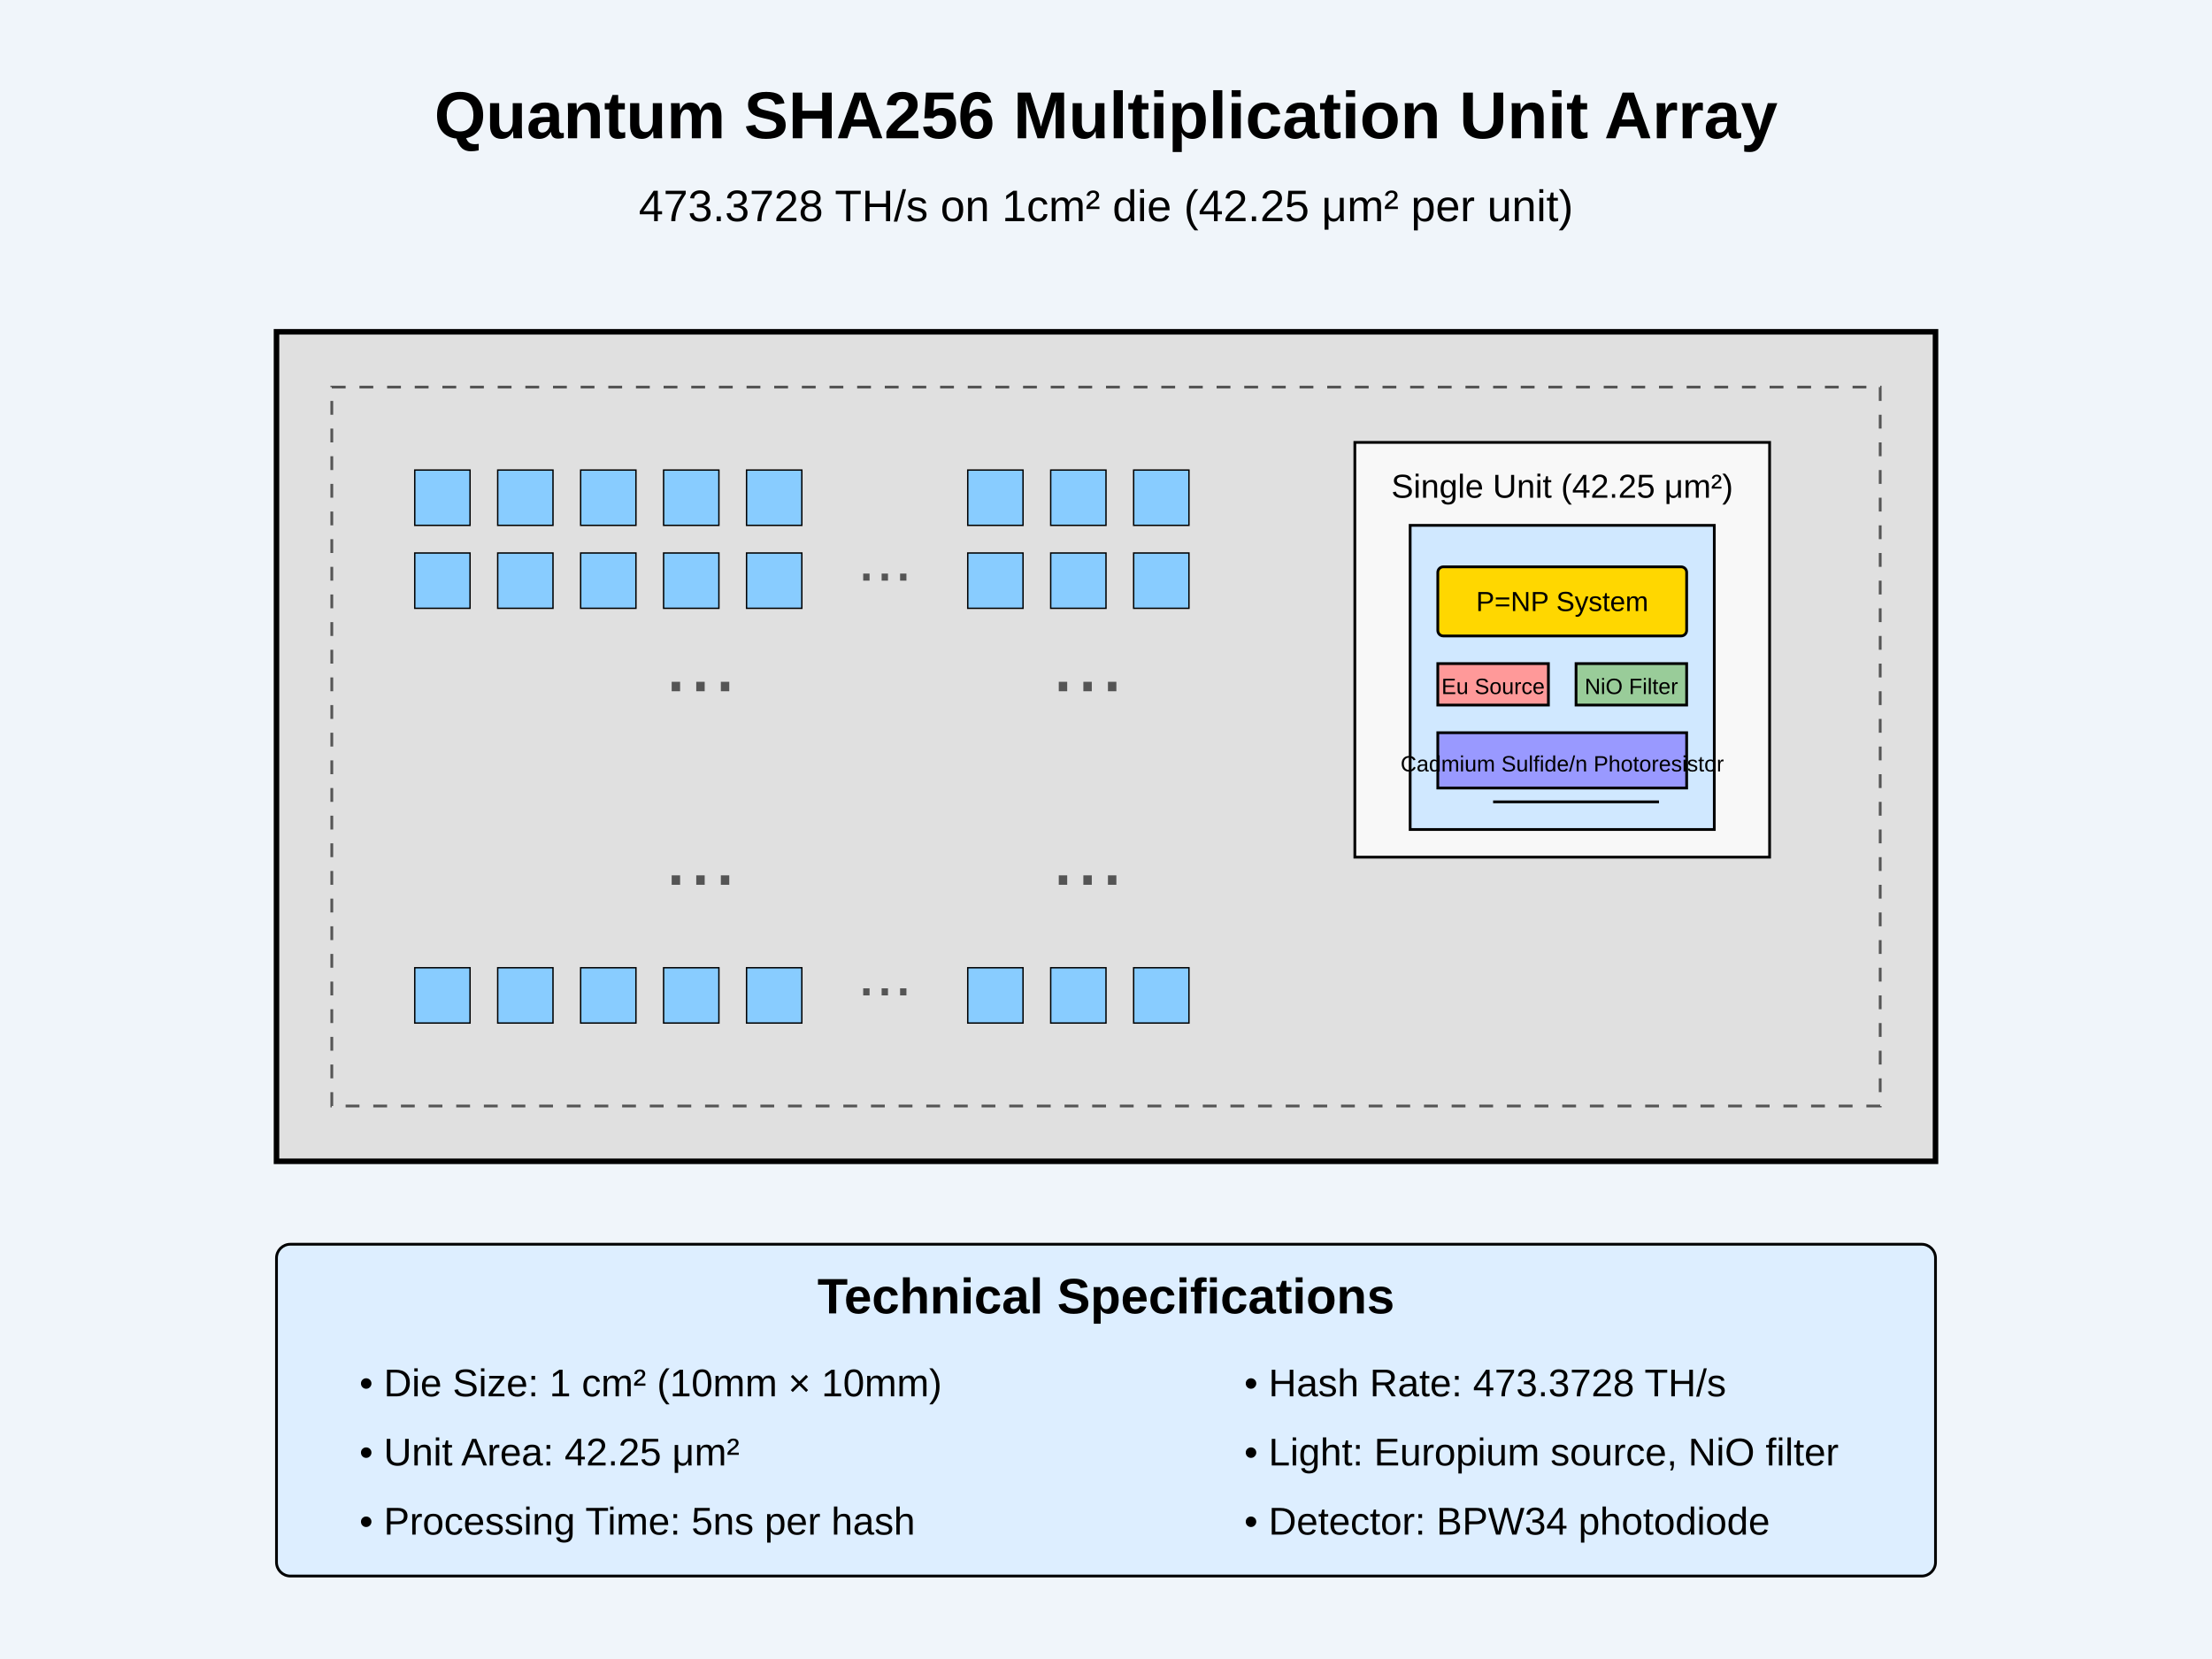
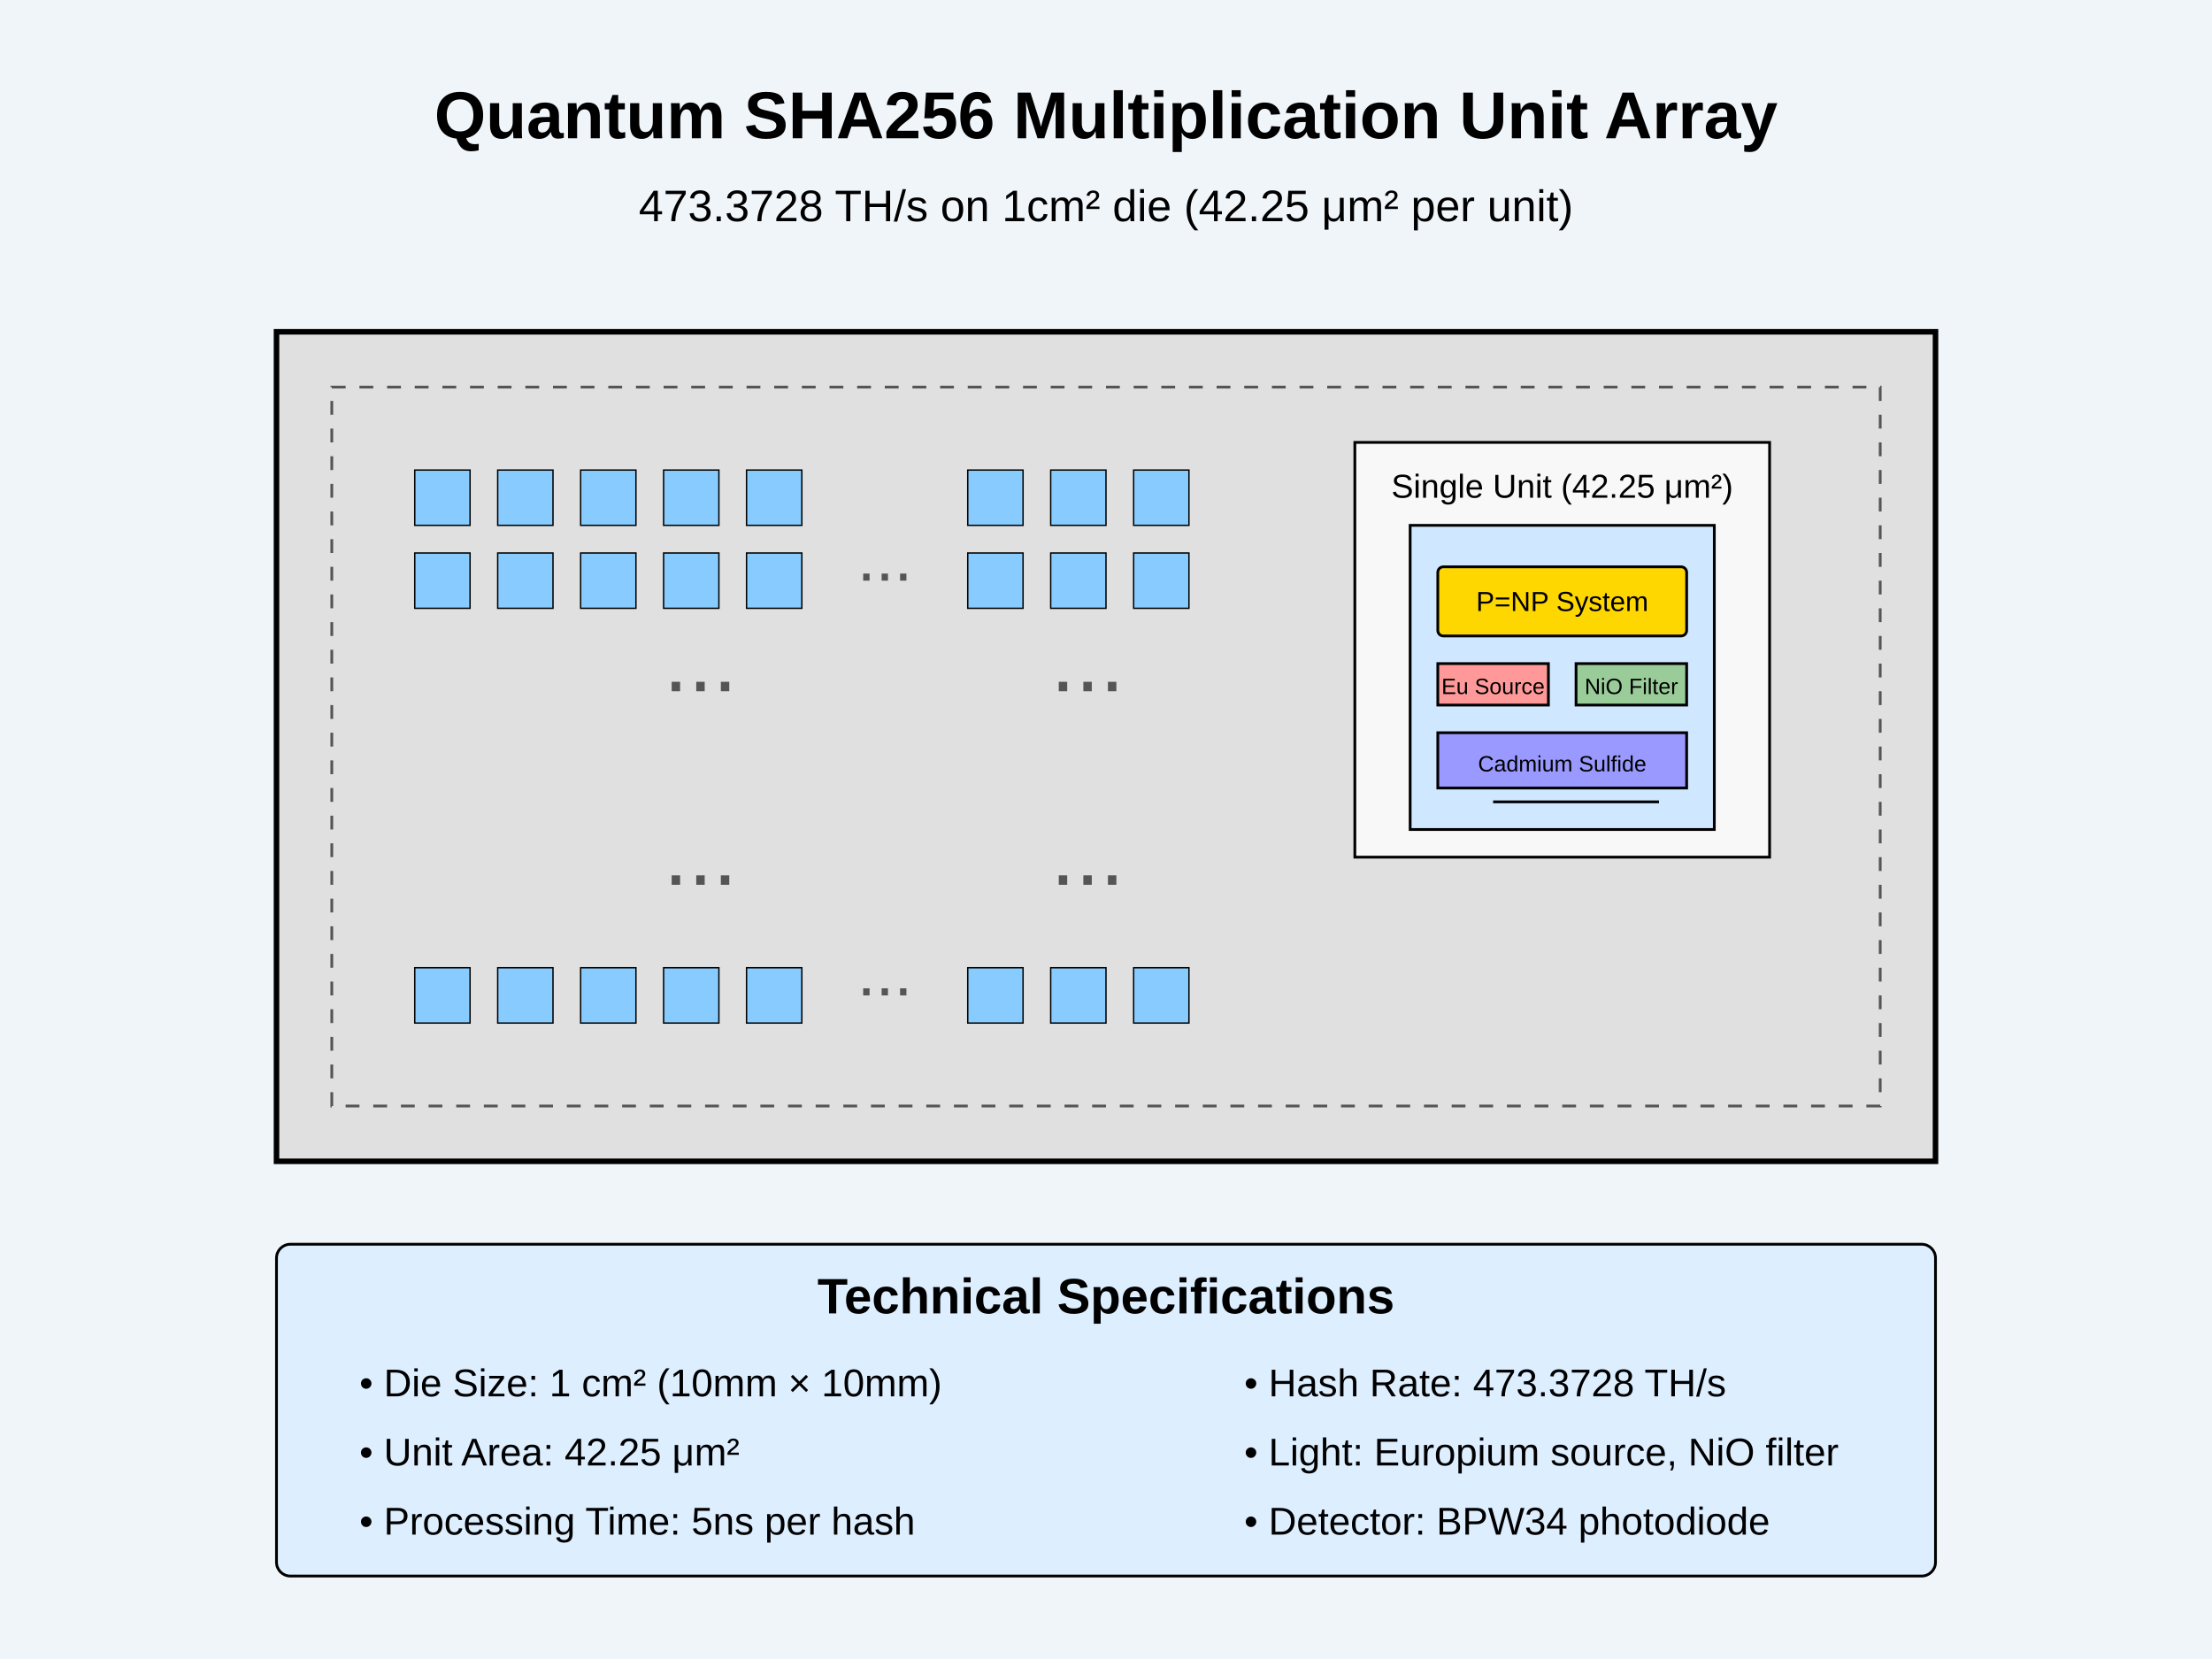
<svg xmlns="http://www.w3.org/2000/svg" viewBox="0 0 800 600">
  <rect x="0" y="0" width="800" height="600" fill="#f0f5fa" />
  <text x="400" y="50" font-family="Arial" font-size="24" text-anchor="middle" font-weight="bold">Quantum SHA256 Multiplication Unit Array</text>
  <text x="400" y="80" font-family="Arial" font-size="16" text-anchor="middle">473.3728 TH/s on 1cm² die (42.25 μm² per unit)</text>
  <rect x="100" y="120" width="600" height="300" fill="#e0e0e0" stroke="#000" stroke-width="2" />
  <g id="multiplication-units">
    <g id="unit-grid">
      <rect x="120" y="140" width="560" height="260" fill="none" stroke="#555" stroke-width="1" stroke-dasharray="5,5" />
      <g>
        <rect x="150" y="170" width="20" height="20" fill="#88ccff" stroke="#000" stroke-width="0.5" />
        <rect x="180" y="170" width="20" height="20" fill="#88ccff" stroke="#000" stroke-width="0.5" />
        <rect x="210" y="170" width="20" height="20" fill="#88ccff" stroke="#000" stroke-width="0.5" />
        <rect x="240" y="170" width="20" height="20" fill="#88ccff" stroke="#000" stroke-width="0.5" />
        <rect x="270" y="170" width="20" height="20" fill="#88ccff" stroke="#000" stroke-width="0.5" />
        <rect x="150" y="200" width="20" height="20" fill="#88ccff" stroke="#000" stroke-width="0.5" />
        <rect x="180" y="200" width="20" height="20" fill="#88ccff" stroke="#000" stroke-width="0.5" />
        <rect x="210" y="200" width="20" height="20" fill="#88ccff" stroke="#000" stroke-width="0.5" />
        <rect x="240" y="200" width="20" height="20" fill="#88ccff" stroke="#000" stroke-width="0.5" />
        <rect x="270" y="200" width="20" height="20" fill="#88ccff" stroke="#000" stroke-width="0.5" />
        <text x="310" y="210" font-family="Arial" font-size="24" fill="#555">...</text>
        <rect x="350" y="170" width="20" height="20" fill="#88ccff" stroke="#000" stroke-width="0.5" />
        <rect x="380" y="170" width="20" height="20" fill="#88ccff" stroke="#000" stroke-width="0.5" />
        <rect x="410" y="170" width="20" height="20" fill="#88ccff" stroke="#000" stroke-width="0.5" />
        <rect x="350" y="200" width="20" height="20" fill="#88ccff" stroke="#000" stroke-width="0.5" />
        <rect x="380" y="200" width="20" height="20" fill="#88ccff" stroke="#000" stroke-width="0.5" />
        <rect x="410" y="200" width="20" height="20" fill="#88ccff" stroke="#000" stroke-width="0.5" />
        <rect x="490" y="160" width="150" height="150" fill="#f8f8f8" stroke="#000" stroke-width="1" />
        <text x="565" y="180" font-family="Arial" font-size="12" text-anchor="middle">Single Unit (42.25 μm²)</text>
        <rect x="510" y="190" width="110" height="110" fill="#d0e8ff" stroke="#000" stroke-width="1" />
        <rect x="520" y="205" width="90" height="25" fill="#ffd700" stroke="#000" stroke-width="1" rx="2" ry="2" />
        <text x="565" y="221" font-family="Arial" font-size="10" text-anchor="middle">P=NP System</text>
        <rect x="520" y="240" width="40" height="15" fill="#ff9999" stroke="#000" stroke-width="1" />
        <text x="540" y="251" font-family="Arial" font-size="8" text-anchor="middle">Eu Source</text>
        <rect x="570" y="240" width="40" height="15" fill="#99cc99" stroke="#000" stroke-width="1" />
        <text x="590" y="251" font-family="Arial" font-size="8" text-anchor="middle">NiO Filter</text>
        <rect x="520" y="265" width="90" height="20" fill="#9999ff" stroke="#000" stroke-width="1" />
-         <text x="565" y="279" font-family="Arial" font-size="8" text-anchor="middle">Cadmium Sulfide/n Photoresistor</text>
+         <text x="565" y="279" font-family="Arial" font-size="8" text-anchor="middle">Cadmium Sulfide</text>
        <line x1="540" y1="290" x2="600" y2="290" stroke="#000" stroke-width="1" />
      </g>
      <text x="240" y="250" font-family="Arial" font-size="32" fill="#555">...</text>
      <text x="380" y="250" font-family="Arial" font-size="32" fill="#555">...</text>
      <text x="240" y="320" font-family="Arial" font-size="32" fill="#555">...</text>
      <text x="380" y="320" font-family="Arial" font-size="32" fill="#555">...</text>
      <rect x="150" y="350" width="20" height="20" fill="#88ccff" stroke="#000" stroke-width="0.5" />
      <rect x="180" y="350" width="20" height="20" fill="#88ccff" stroke="#000" stroke-width="0.5" />
      <rect x="210" y="350" width="20" height="20" fill="#88ccff" stroke="#000" stroke-width="0.5" />
      <rect x="240" y="350" width="20" height="20" fill="#88ccff" stroke="#000" stroke-width="0.5" />
      <rect x="270" y="350" width="20" height="20" fill="#88ccff" stroke="#000" stroke-width="0.5" />
      <text x="310" y="360" font-family="Arial" font-size="24" fill="#555">...</text>
      <rect x="350" y="350" width="20" height="20" fill="#88ccff" stroke="#000" stroke-width="0.5" />
      <rect x="380" y="350" width="20" height="20" fill="#88ccff" stroke="#000" stroke-width="0.5" />
      <rect x="410" y="350" width="20" height="20" fill="#88ccff" stroke="#000" stroke-width="0.5" />
    </g>
  </g>
  <g id="specifications">
    <rect x="100" y="450" width="600" height="120" fill="#ddeeff" stroke="#000" stroke-width="1" rx="5" ry="5" />
    <text x="400" y="475" font-family="Arial" font-size="18" text-anchor="middle" font-weight="bold">Technical Specifications</text>
    <text x="130" y="505" font-family="Arial" font-size="14">• Die Size: 1 cm² (10mm × 10mm)</text>
    <text x="130" y="530" font-family="Arial" font-size="14">• Unit Area: 42.25 μm²</text>
    <text x="130" y="555" font-family="Arial" font-size="14">• Processing Time: 5ns per hash</text>
    <text x="450" y="505" font-family="Arial" font-size="14">• Hash Rate: 473.3728 TH/s</text>
    <text x="450" y="530" font-family="Arial" font-size="14">• Light: Europium source, NiO filter</text>
    <text x="450" y="555" font-family="Arial" font-size="14">• Detector: BPW34 photodiode</text>
  </g>
</svg>
